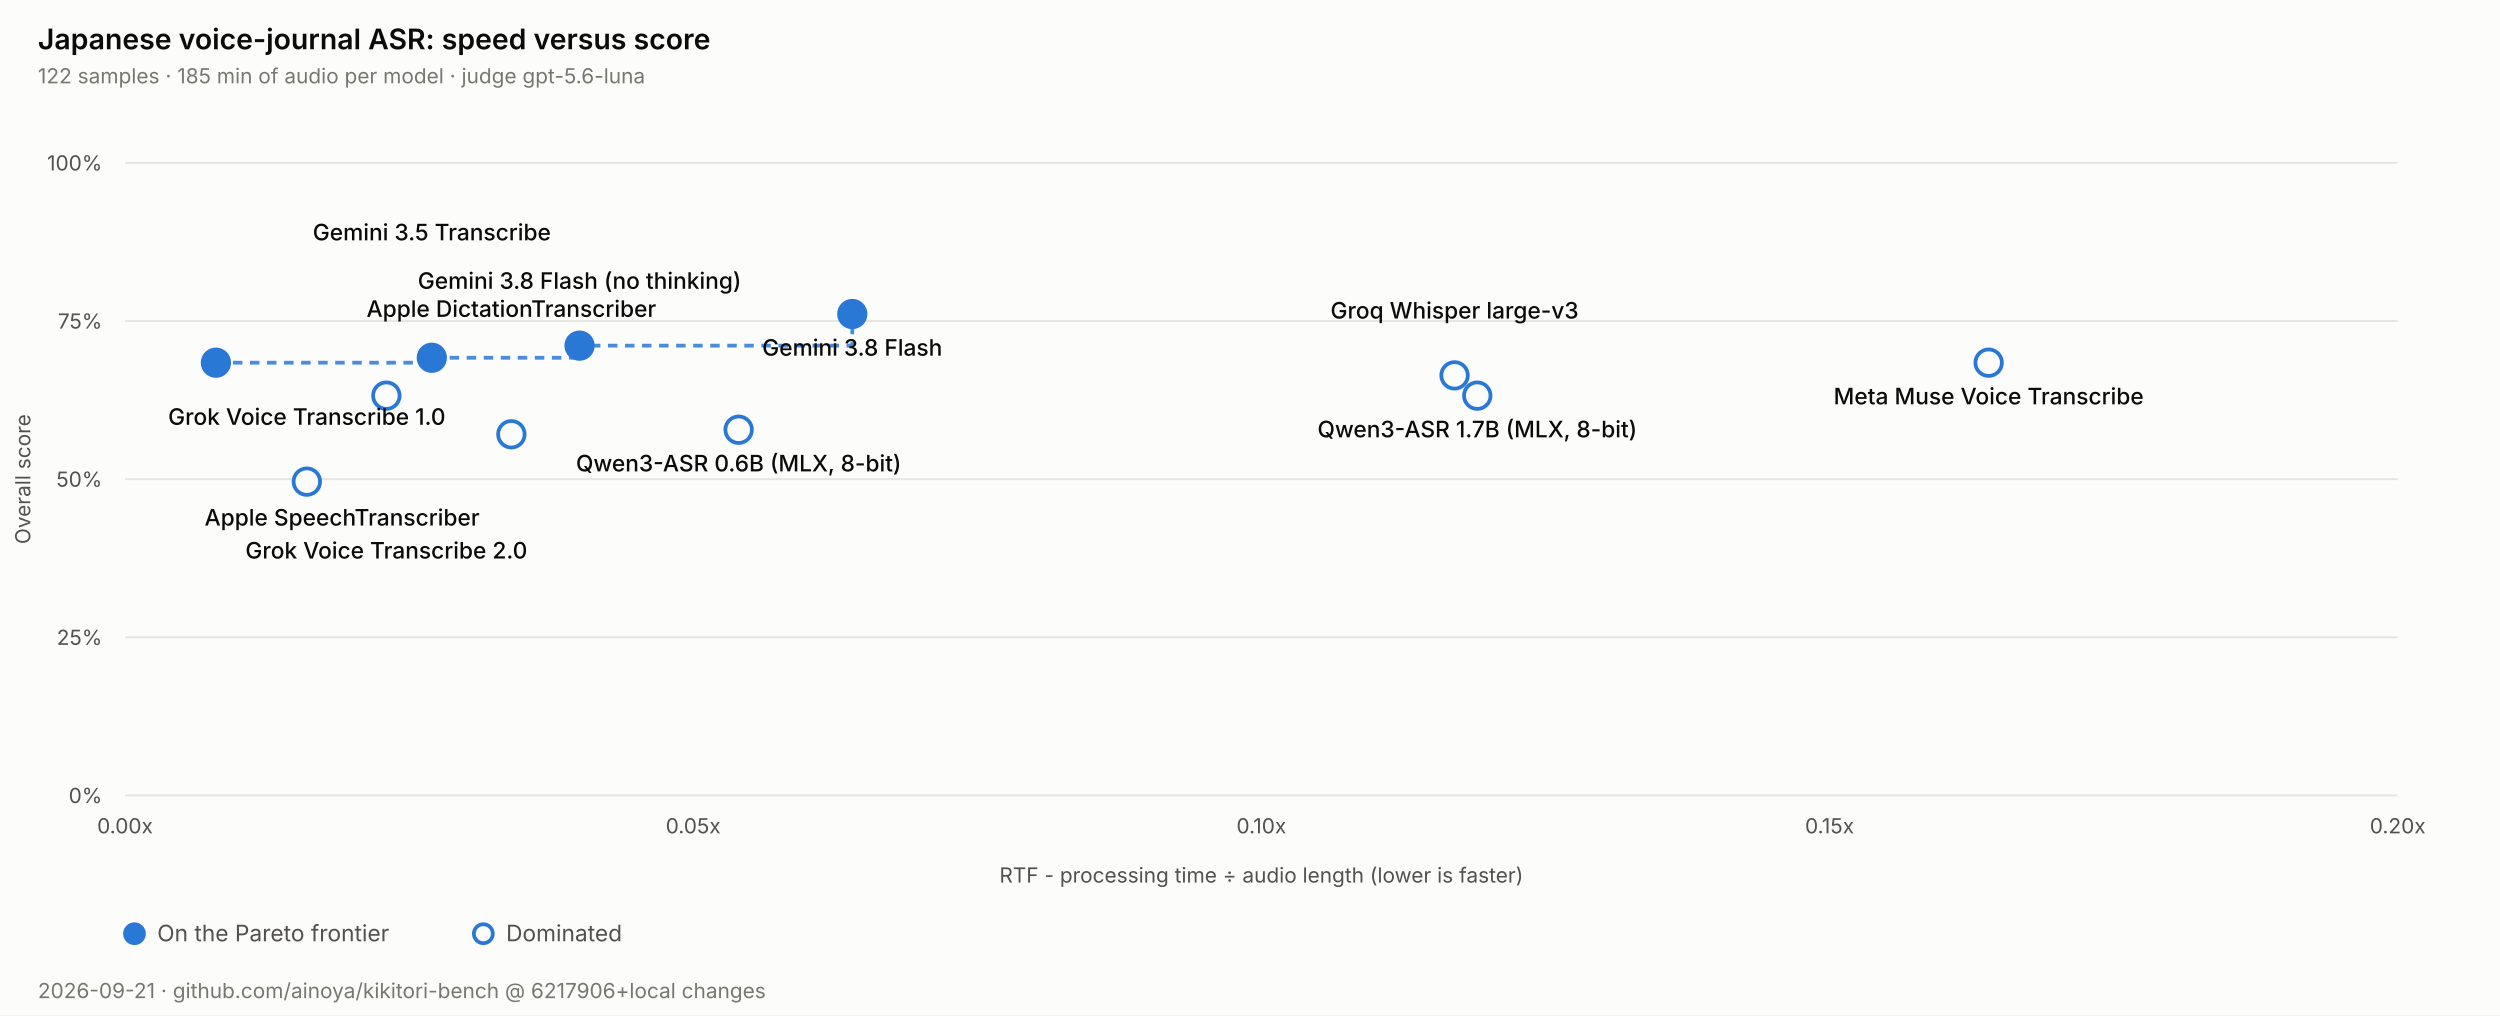
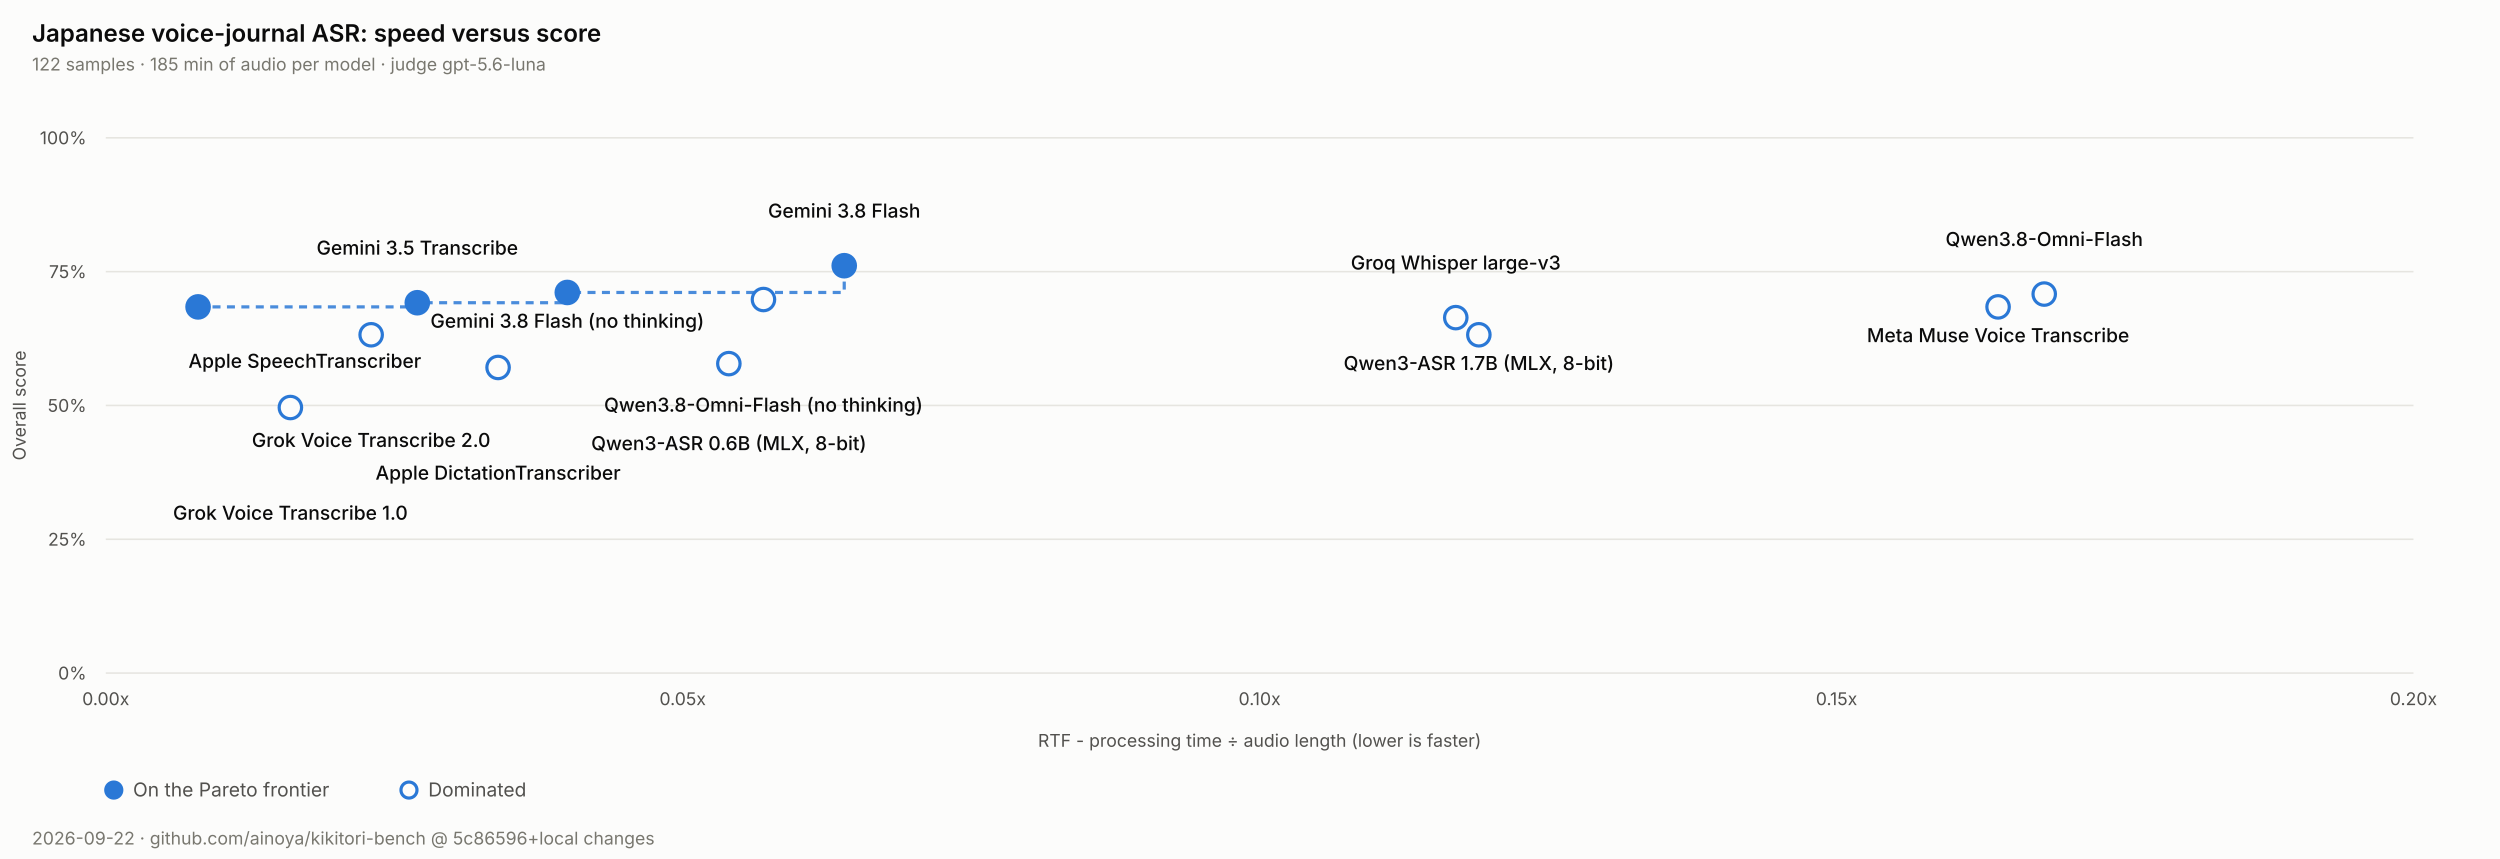
- <svg xmlns="http://www.w3.org/2000/svg" viewBox="0 0 1320 536" role="img" aria-label="Score against RTF - processing time ÷ audio length (lower is faster)" id="speed-chart">
+ <svg xmlns="http://www.w3.org/2000/svg" viewBox="0 0 1560 536" role="img" aria-label="Score against RTF - processing time ÷ audio length (lower is faster)" id="speed-chart">
  <style>
  .surface { fill: #fcfcfb; }
  .grid line { stroke: #e6e5e0; stroke-width: 1; }
  .axis text, .axis-title, .group-label { fill: #52514e; font-family: -apple-system, BlinkMacSystemFont, "Segoe UI", "Hiragino Sans", sans-serif; }
  .axis text { font-size: 11px; }
  .axis-title, .group-label { font-size: 12px; }
  .frontier { fill: none; stroke: #2a78d6; stroke-width: 2; stroke-dasharray: 5 4; opacity: .85; }
  .hit { fill: transparent; }
  .mark .dot { stroke: #2a78d6; stroke-width: 2; }
  .mark.on .dot { fill: #2a78d6; }
  .mark.off .dot { fill: #fcfcfb; }
  .point-label { fill: #0b0b0b; font-size: 12px; font-weight: 500; font-family: -apple-system, BlinkMacSystemFont, "Segoe UI", "Hiragino Sans", sans-serif; }
  .bar rect { fill: #2a78d6; }
  .bar.s2 rect { fill: #eb6834; }
  .bar.s3 rect { fill: #1baf7a; }
  .bar.s4 rect { fill: #eda100; }
  .chart-title { fill: #0b0b0b; font-size: 15px; font-weight: 600; font-family: -apple-system, BlinkMacSystemFont, "Segoe UI", "Hiragino Sans", sans-serif; }
  .chart-subtitle, .chart-footnote { fill: #78776f; font-size: 11px; font-family: -apple-system, BlinkMacSystemFont, "Segoe UI", "Hiragino Sans", sans-serif; }
  .legend-text { fill: #52514e; font-size: 12px; font-family: -apple-system, BlinkMacSystemFont, "Segoe UI", "Hiragino Sans", sans-serif; }
  @media (prefers-color-scheme: dark) {
    .surface { fill: #1a1a19; }
    .grid line { stroke: #333330; }
    .axis text, .axis-title, .group-label, .legend-text { fill: #c3c2b7; }
    .frontier, .mark .dot { stroke: #3987e5; }
    .mark.on .dot { fill: #3987e5; }
    .mark.off .dot { fill: #1a1a19; }
    .point-label, .chart-title { fill: #ffffff; }
    .chart-subtitle, .chart-footnote { fill: #96958c; }
    .bar rect { fill: #3987e5; }
    .bar.s2 rect { fill: #d95926; }
    .bar.s3 rect { fill: #199e70; }
    .bar.s4 rect { fill: #c98500; }
  }
</style>
  <rect class="surface" x="0" y="0" width="100%" height="100%" />
  <text class="chart-title" x="20" y="26">Japanese voice-journal ASR: speed versus score</text>
  <text class="chart-subtitle" x="20" y="44">122 samples · 185 min of audio per model · judge gpt-5.6-luna</text>
  <g transform="translate(0 52)">
    <g class="grid">
-       <line x1="66" y1="368.0" x2="1266" y2="368.0" />
-       <line x1="66" y1="284.5" x2="1266" y2="284.5" />
-       <line x1="66" y1="201.0" x2="1266" y2="201.0" />
-       <line x1="66" y1="117.5" x2="1266" y2="117.5" />
-       <line x1="66" y1="34.0" x2="1266" y2="34.0" />
+       <line x1="66" y1="368.0" x2="1506" y2="368.0" />
+       <line x1="66" y1="284.5" x2="1506" y2="284.5" />
+       <line x1="66" y1="201.0" x2="1506" y2="201.0" />
+       <line x1="66" y1="117.5" x2="1506" y2="117.5" />
+       <line x1="66" y1="34.0" x2="1506" y2="34.0" />
    </g>
    <g class="axis">
      <text x="66.0" y="388" text-anchor="middle">0.00x</text>
-       <text x="366.0" y="388" text-anchor="middle">0.05x</text>
-       <text x="666.0" y="388" text-anchor="middle">0.10x</text>
-       <text x="966.0" y="388" text-anchor="middle">0.15x</text>
-       <text x="1266.0" y="388" text-anchor="middle">0.20x</text>
+       <text x="426.0" y="388" text-anchor="middle">0.05x</text>
+       <text x="786.0" y="388" text-anchor="middle">0.10x</text>
+       <text x="1146.0" y="388" text-anchor="middle">0.15x</text>
+       <text x="1506.0" y="388" text-anchor="middle">0.20x</text>
      <text x="54" y="372.0" text-anchor="end">0%</text>
      <text x="54" y="288.5" text-anchor="end">25%</text>
      <text x="54" y="205.0" text-anchor="end">50%</text>
      <text x="54" y="121.5" text-anchor="end">75%</text>
      <text x="54" y="38.0" text-anchor="end">100%</text>
-       <text class="axis-title" x="666.0" y="414" text-anchor="middle">RTF - processing time ÷ audio length (lower is faster)</text>
+       <text class="axis-title" x="786.0" y="414" text-anchor="middle">RTF - processing time ÷ audio length (lower is faster)</text>
      <text class="axis-title" transform="translate(16 201.0) rotate(-90)" text-anchor="middle">Overall score</text>
    </g>
-     <path class="frontier" d="M114.0,139.5 L228.0,139.5 L228.0,136.9 L306.0,136.9 L306.0,130.5 L450.0,130.5 L450.0,113.8" />
+     <path class="frontier" d="M123.6,139.5 L260.4,139.5 L260.4,136.9 L354.0,136.9 L354.0,130.5 L526.8,130.5 L526.8,113.8" />
    <g class="mark on" tabindex="0">
-       <circle class="hit" cx="450.0" cy="113.8" r="18" />
-       <circle class="dot" cx="450.0" cy="113.8" r="7" />
-       <text class="point-label" x="450.0" y="135.8" text-anchor="middle">Gemini 3.8 Flash</text>
+       <circle class="hit" cx="526.8" cy="113.8" r="18" />
+       <circle class="dot" cx="526.8" cy="113.8" r="7" />
+       <text class="point-label" x="526.8" y="83.8" text-anchor="middle">Gemini 3.8 Flash</text>
    </g>
    <g class="mark on" tabindex="0">
-       <circle class="hit" cx="306.0" cy="130.5" r="18" />
-       <circle class="dot" cx="306.0" cy="130.5" r="7" />
-       <text class="point-label" x="306.0" y="100.5" text-anchor="middle">Gemini 3.8 Flash (no thinking)</text>
+       <circle class="hit" cx="354.0" cy="130.5" r="18" />
+       <circle class="dot" cx="354.0" cy="130.5" r="7" />
+       <text class="point-label" x="354.0" y="152.5" text-anchor="middle">Gemini 3.8 Flash (no thinking)</text>
+     </g>
+     <g class="mark off" tabindex="0">
+       <circle class="hit" cx="1275.6" cy="131.5" r="18" />
+       <circle class="dot" cx="1275.6" cy="131.5" r="7" />
+       <text class="point-label" x="1275.6" y="101.5" text-anchor="middle">Qwen3.8-Omni-Flash</text>
+     </g>
+     <g class="mark off" tabindex="0">
+       <circle class="hit" cx="476.4" cy="134.9" r="18" />
+       <circle class="dot" cx="476.4" cy="134.9" r="7" />
+       <text class="point-label" x="476.4" y="204.9" text-anchor="middle">Qwen3.8-Omni-Flash (no thinking)</text>
    </g>
    <g class="mark on" tabindex="0">
-       <circle class="hit" cx="228.0" cy="136.9" r="18" />
-       <circle class="dot" cx="228.0" cy="136.9" r="7" />
-       <text class="point-label" x="228.0" y="74.9" text-anchor="middle">Gemini 3.5 Transcribe</text>
+       <circle class="hit" cx="260.4" cy="136.9" r="18" />
+       <circle class="dot" cx="260.4" cy="136.9" r="7" />
+       <text class="point-label" x="260.4" y="106.9" text-anchor="middle">Gemini 3.5 Transcribe</text>
    </g>
    <g class="mark off" tabindex="0">
-       <circle class="hit" cx="1050.0" cy="139.5" r="18" />
-       <circle class="dot" cx="1050.0" cy="139.5" r="7" />
-       <text class="point-label" x="1050.0" y="161.5" text-anchor="middle">Meta Muse Voice Transcribe</text>
+       <circle class="hit" cx="1246.8" cy="139.5" r="18" />
+       <circle class="dot" cx="1246.8" cy="139.5" r="7" />
+       <text class="point-label" x="1246.8" y="161.5" text-anchor="middle">Meta Muse Voice Transcribe</text>
    </g>
    <g class="mark on" tabindex="0">
-       <circle class="hit" cx="114.0" cy="139.5" r="18" />
-       <circle class="dot" cx="114.0" cy="139.5" r="7" />
-       <text class="point-label" x="108.0" y="225.5" text-anchor="start">Apple SpeechTranscriber</text>
+       <circle class="hit" cx="123.6" cy="139.5" r="18" />
+       <circle class="dot" cx="123.6" cy="139.5" r="7" />
+       <text class="point-label" x="117.6" y="177.5" text-anchor="start">Apple SpeechTranscriber</text>
    </g>
    <g class="mark off" tabindex="0">
-       <circle class="hit" cx="768.0" cy="146.2" r="18" />
-       <circle class="dot" cx="768.0" cy="146.2" r="7" />
-       <text class="point-label" x="768.0" y="116.2" text-anchor="middle">Groq Whisper large-v3</text>
+       <circle class="hit" cx="908.4" cy="146.2" r="18" />
+       <circle class="dot" cx="908.4" cy="146.2" r="7" />
+       <text class="point-label" x="908.4" y="116.2" text-anchor="middle">Groq Whisper large-v3</text>
    </g>
    <g class="mark off" tabindex="0">
-       <circle class="hit" cx="780.0" cy="156.9" r="18" />
-       <circle class="dot" cx="780.0" cy="156.9" r="7" />
-       <text class="point-label" x="780.0" y="178.9" text-anchor="middle">Qwen3-ASR 1.7B (MLX, 8-bit)</text>
+       <circle class="hit" cx="922.8" cy="156.9" r="18" />
+       <circle class="dot" cx="922.8" cy="156.9" r="7" />
+       <text class="point-label" x="922.8" y="178.9" text-anchor="middle">Qwen3-ASR 1.7B (MLX, 8-bit)</text>
    </g>
    <g class="mark off" tabindex="0">
-       <circle class="hit" cx="204.0" cy="156.9" r="18" />
-       <circle class="dot" cx="204.0" cy="156.9" r="7" />
-       <text class="point-label" x="204.0" y="242.9" text-anchor="middle">Grok Voice Transcribe 2.0</text>
+       <circle class="hit" cx="231.6" cy="156.9" r="18" />
+       <circle class="dot" cx="231.6" cy="156.9" r="7" />
+       <text class="point-label" x="231.6" y="226.9" text-anchor="middle">Grok Voice Transcribe 2.0</text>
    </g>
    <g class="mark off" tabindex="0">
-       <circle class="hit" cx="390.0" cy="174.9" r="18" />
-       <circle class="dot" cx="390.0" cy="174.9" r="7" />
-       <text class="point-label" x="390.0" y="196.9" text-anchor="middle">Qwen3-ASR 0.6B (MLX, 8-bit)</text>
+       <circle class="hit" cx="454.8" cy="174.9" r="18" />
+       <circle class="dot" cx="454.8" cy="174.9" r="7" />
+       <text class="point-label" x="454.8" y="228.9" text-anchor="middle">Qwen3-ASR 0.6B (MLX, 8-bit)</text>
    </g>
    <g class="mark off" tabindex="0">
-       <circle class="hit" cx="270.0" cy="177.3" r="18" />
-       <circle class="dot" cx="270.0" cy="177.3" r="7" />
-       <text class="point-label" x="270.0" y="115.3" text-anchor="middle">Apple DictationTranscriber</text>
+       <circle class="hit" cx="310.8" cy="177.3" r="18" />
+       <circle class="dot" cx="310.8" cy="177.3" r="7" />
+       <text class="point-label" x="310.8" y="247.3" text-anchor="middle">Apple DictationTranscriber</text>
    </g>
    <g class="mark off" tabindex="0">
-       <circle class="hit" cx="162.0" cy="202.3" r="18" />
-       <circle class="dot" cx="162.0" cy="202.3" r="7" />
-       <text class="point-label" x="162.0" y="172.3" text-anchor="middle">Grok Voice Transcribe 1.0</text>
+       <circle class="hit" cx="181.2" cy="202.3" r="18" />
+       <circle class="dot" cx="181.2" cy="202.3" r="7" />
+       <text class="point-label" x="181.2" y="272.3" text-anchor="middle">Grok Voice Transcribe 1.0</text>
    </g>
    <g class="mark on">
      <circle class="dot" cx="71" cy="441" r="5" />
    </g>
    <text class="legend-text" x="83" y="445">On the Pareto frontier</text>
    <g class="mark off">
      <circle class="dot" cx="255.2" cy="441" r="5" />
    </g>
    <text class="legend-text" x="267.2" y="445">Dominated</text>
  </g>
-   <text class="chart-footnote" x="20" y="527">2026-09-21 · github.com/ainoya/kikitori-bench @ 6217906+local changes</text>
+   <text class="chart-footnote" x="20" y="527">2026-09-22 · github.com/ainoya/kikitori-bench @ 5c86596+local changes</text>
</svg>
